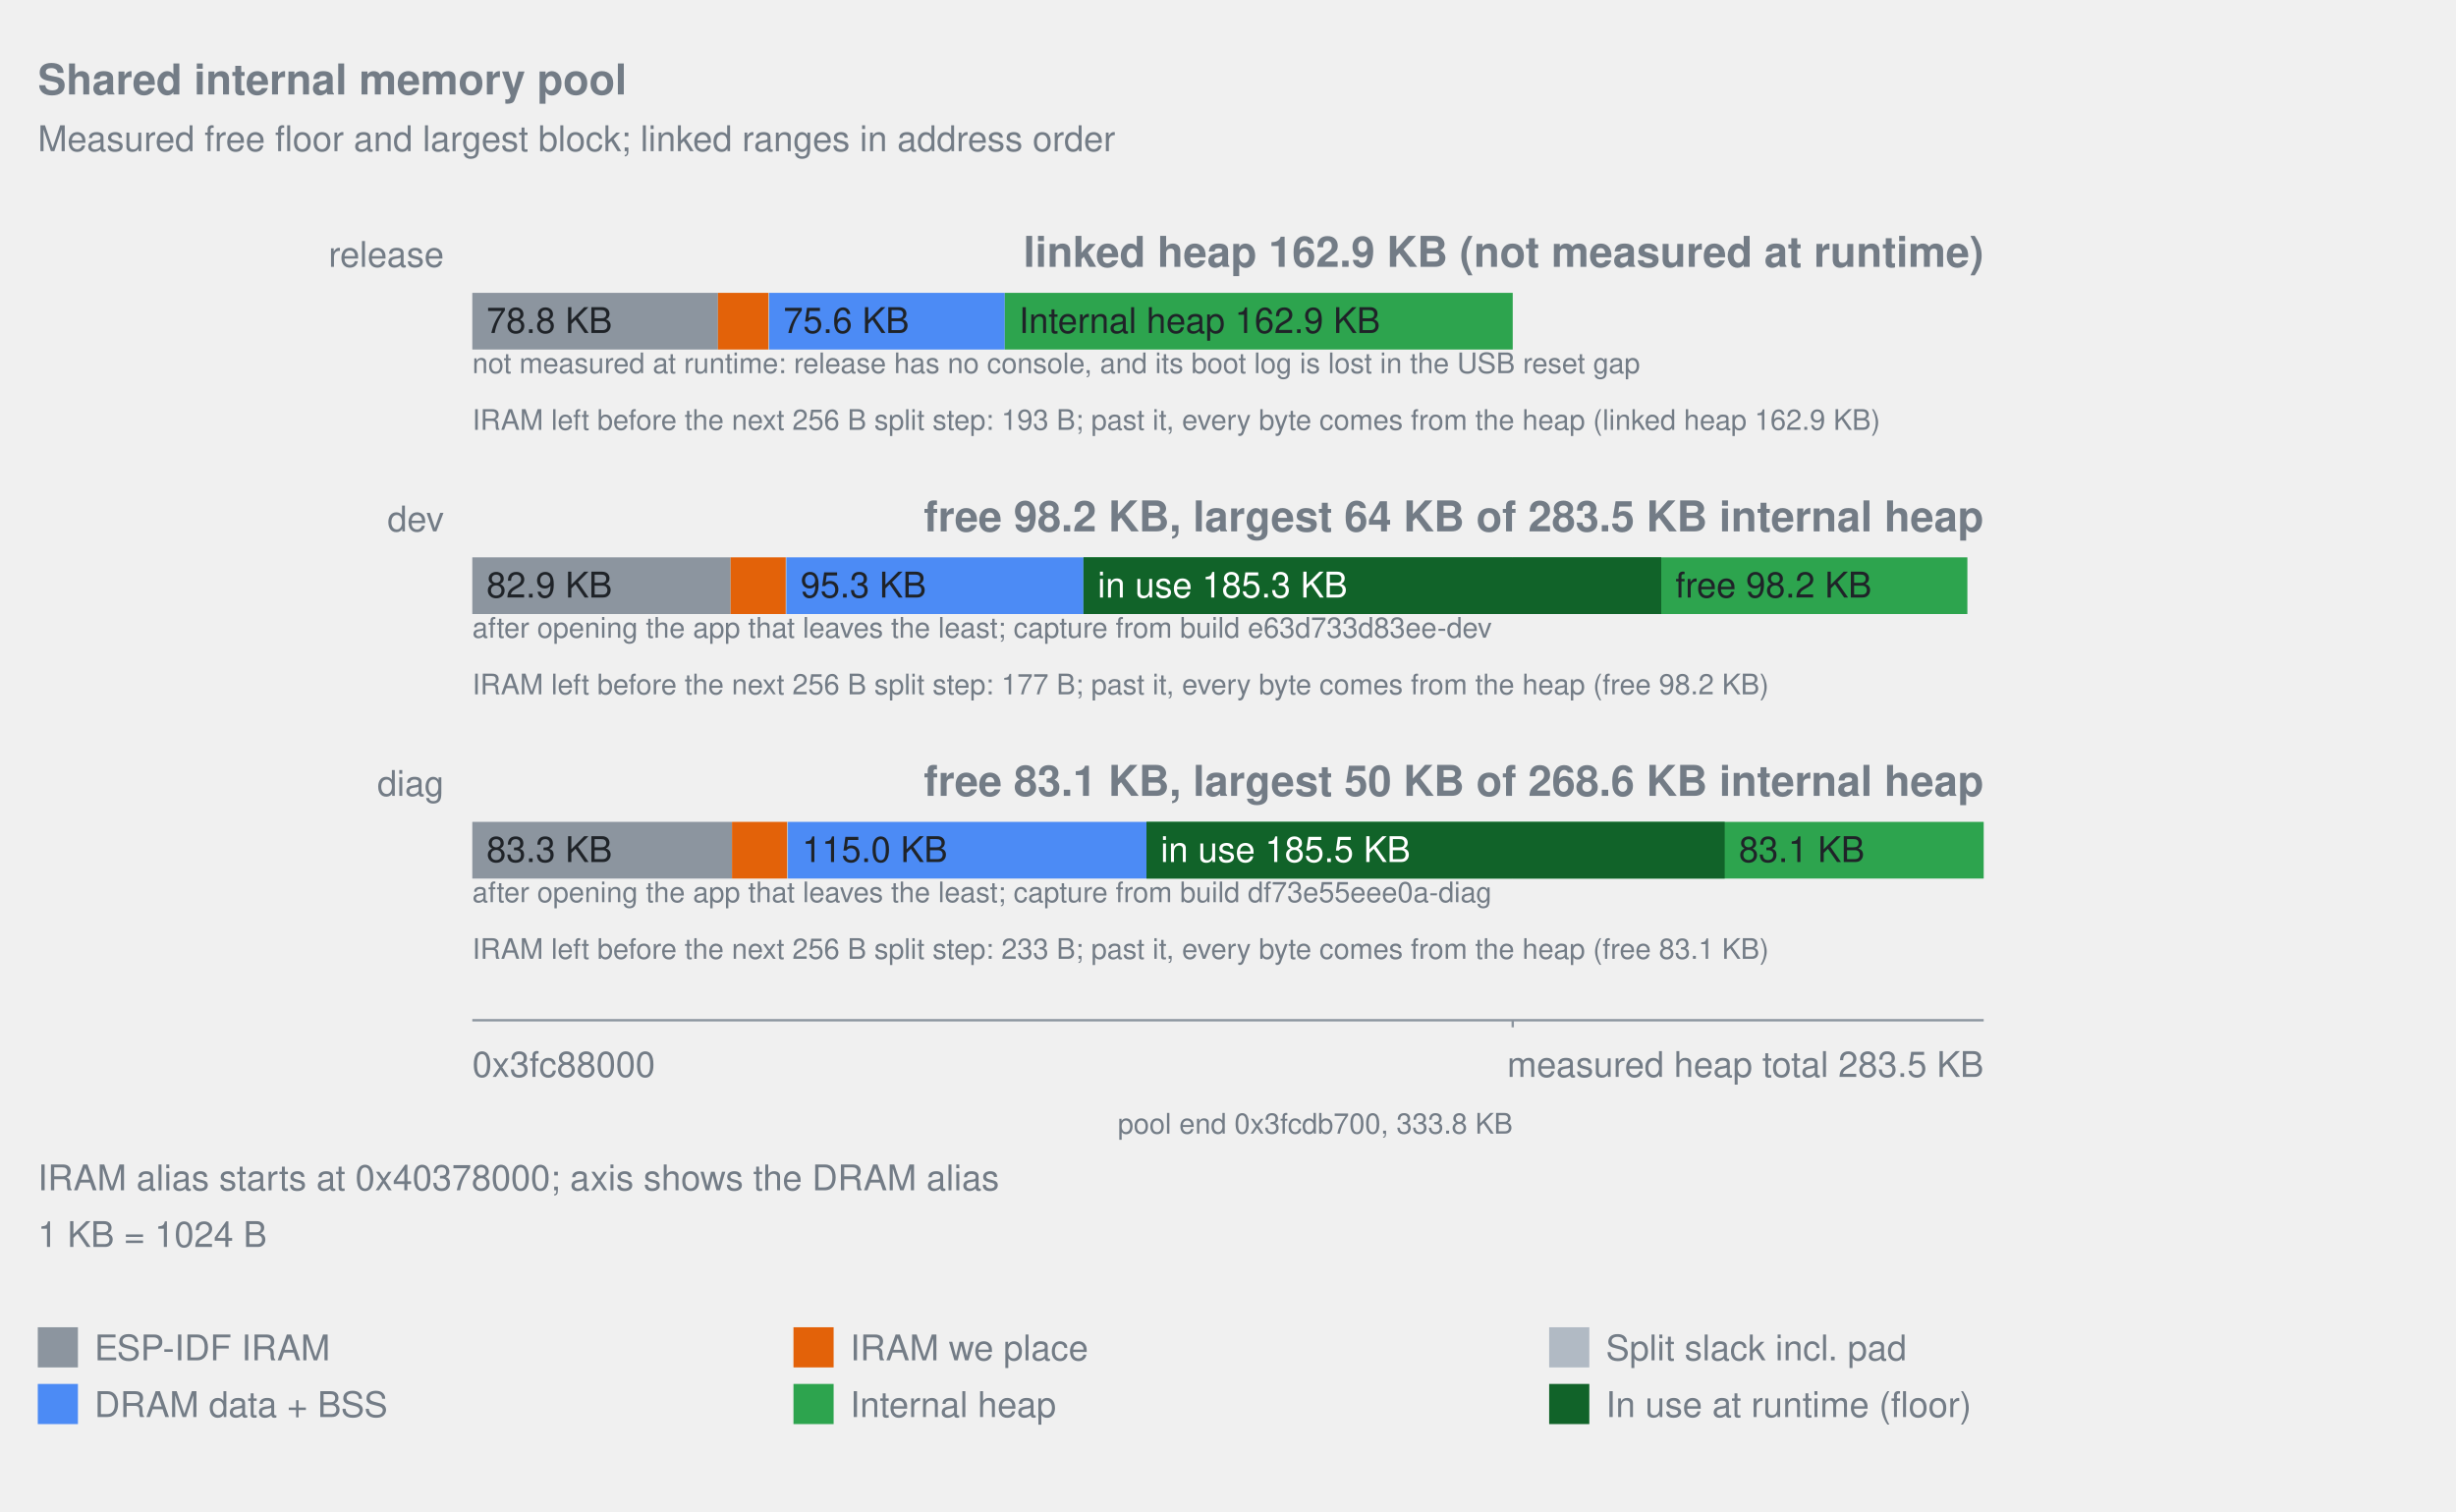
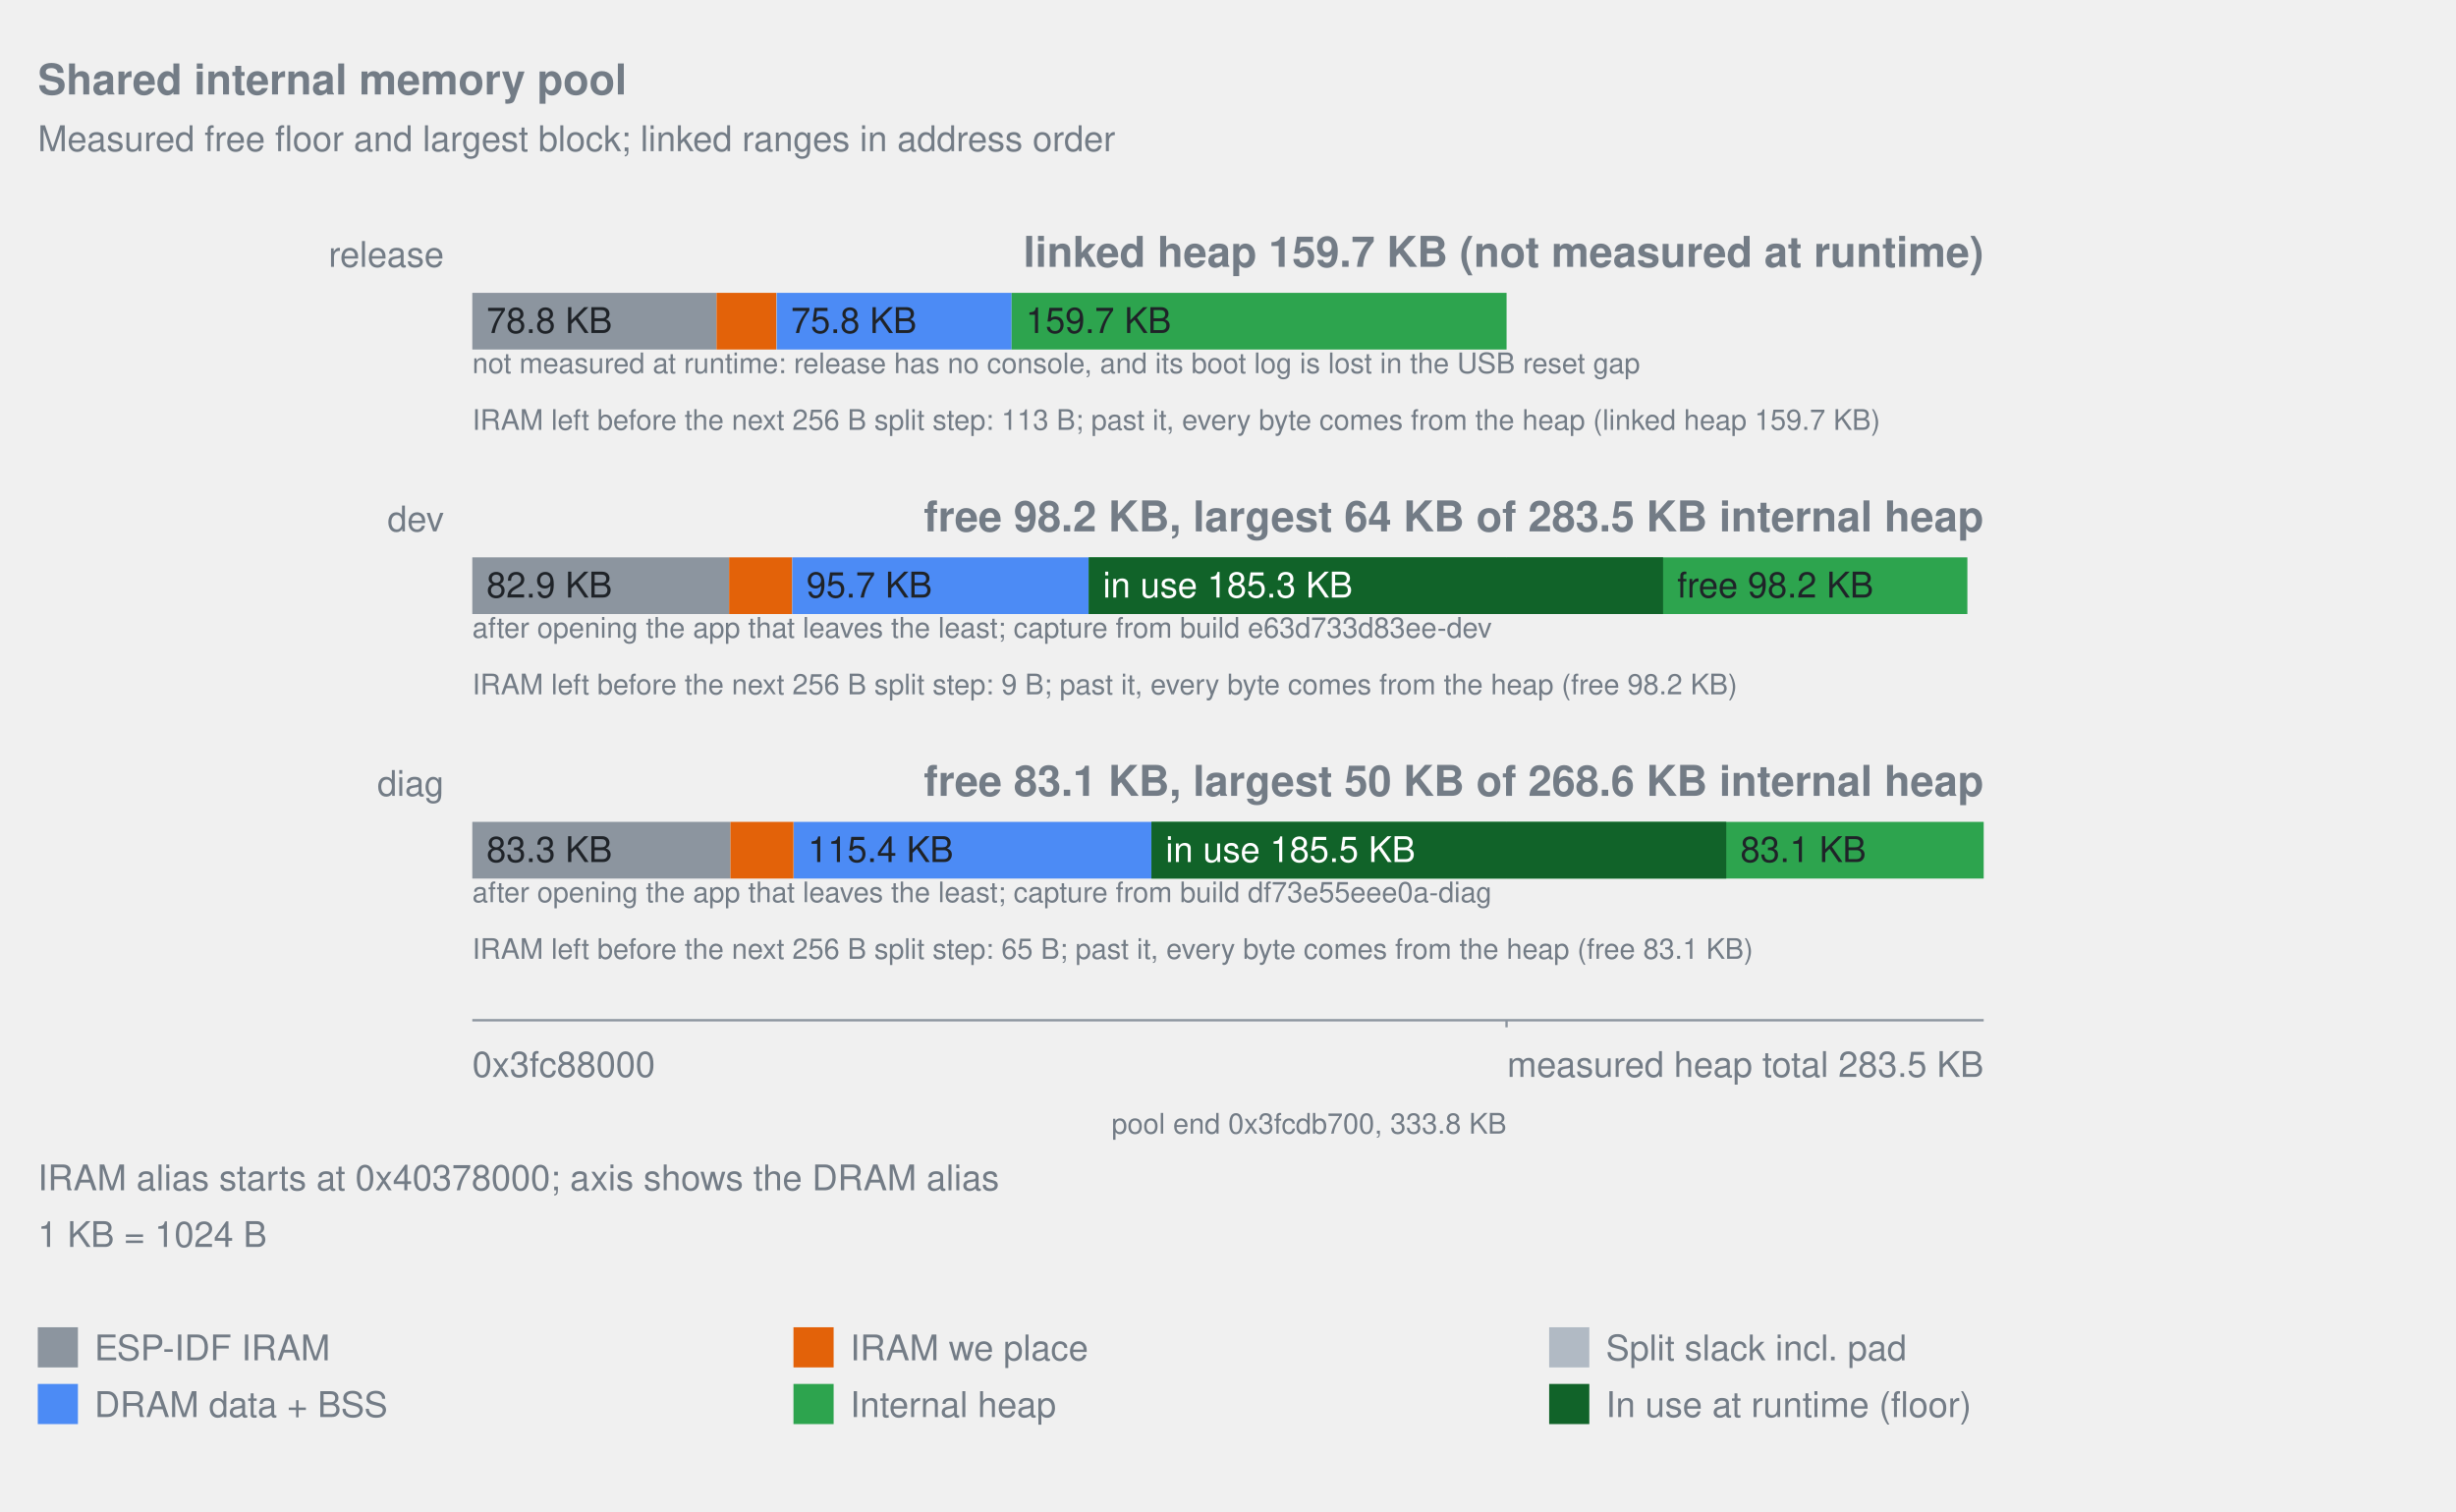
<svg xmlns="http://www.w3.org/2000/svg" width="1040" viewBox="0 0 1040 640" role="img">
  <style>text{fill:#737c86;font-family:-apple-system,Segoe UI,Helvetica,Arial,sans-serif;font-size:15px}.title{font-size:18px;font-weight:600}.note{font-size:12px}.inside{fill:#1f2328}.overlay-inside{fill:#ffffff}</style>
  <text x="16" y="40" text-anchor="start" class="title">Shared internal memory pool</text>
  <text x="16" y="64" text-anchor="start">Measured free floor and largest block; linked ranges in address order</text>
  <text x="188" y="113" text-anchor="end">release</text>
-   <text x="840" y="113" text-anchor="end" class="title">linked heap 162.9 KB (not measured at runtime)</text>
-   <rect x="200.00" y="124" width="104.02" height="24" fill="#8c959f" data-label="ESP-IDF IRAM" data-bytes="80695" />
+   <text x="840" y="113" text-anchor="end" class="title">linked heap 159.7 KB (not measured at runtime)</text>
+   <rect x="200.00" y="124" width="103.42" height="24" fill="#8c959f" data-label="ESP-IDF IRAM" data-bytes="80706" />
  <text x="206.00" y="141" text-anchor="start" class="inside">78.8 KB</text>
-   <rect x="304.02" y="124" width="21.44" height="24" fill="#e36209" data-label="IRAM we place" data-bytes="16632" />
-   <rect x="325.47" y="124" width="0.27" height="24" fill="#b1bac4" data-label="Split slack incl. pad" data-bytes="209" />
-   <rect x="325.73" y="124" width="99.75" height="24" fill="#4c8bf5" data-label="DRAM data + BSS" data-bytes="77376" />
-   <text x="331.73" y="141" text-anchor="start" class="inside">75.6 KB</text>
-   <rect x="425.48" y="124" width="215.09" height="24" fill="#2da44e" data-label="Internal heap" data-bytes="166848" />
-   <text x="431.48" y="141" text-anchor="start" class="inside">Internal heap 162.9 KB</text>
+   <rect x="303.42" y="124" width="25.34" height="24" fill="#e36209" data-label="IRAM we place" data-bytes="19773" />
+   <rect x="328.76" y="124" width="0.17" height="24" fill="#b1bac4" data-label="Split slack incl. pad" data-bytes="129" />
+   <rect x="328.93" y="124" width="99.44" height="24" fill="#4c8bf5" data-label="DRAM data + BSS" data-bytes="77600" />
+   <text x="334.93" y="141" text-anchor="start" class="inside">75.8 KB</text>
+   <rect x="428.37" y="124" width="209.59" height="24" fill="#2da44e" data-label="Internal heap" data-bytes="163552" />
+   <text x="434.37" y="141" text-anchor="start" class="inside">159.7 KB</text>
  <text x="200" y="158" text-anchor="start" class="note">not measured at runtime: release has no console, and its boot log is lost in the USB reset gap</text>
-   <text x="200" y="182" text-anchor="start" class="note">IRAM left before the next 256 B split step: 193 B; past it, every byte comes from the heap (linked heap 162.9 KB)</text>
+   <text x="200" y="182" text-anchor="start" class="note">IRAM left before the next 256 B split step: 113 B; past it, every byte comes from the heap (linked heap 159.7 KB)</text>
  <text x="188" y="225" text-anchor="end">dev</text>
  <text x="840" y="225" text-anchor="end" class="title">free 98.2 KB, largest 64 KB of 283.5 KB internal heap</text>
-   <rect x="200.00" y="236" width="109.38" height="24" fill="#8c959f" data-label="ESP-IDF IRAM" data-bytes="84848" />
+   <rect x="200.00" y="236" width="108.74" height="24" fill="#8c959f" data-label="ESP-IDF IRAM" data-bytes="84855" />
  <text x="206.00" y="253" text-anchor="start" class="inside">82.9 KB</text>
-   <rect x="309.38" y="236" width="23.37" height="24" fill="#e36209" data-label="IRAM we place" data-bytes="18127" />
-   <rect x="332.75" y="236" width="0.25" height="24" fill="#b1bac4" data-label="Split slack incl. pad" data-bytes="193" />
-   <rect x="332.99" y="236" width="125.82" height="24" fill="#4c8bf5" data-label="DRAM data + BSS" data-bytes="97600" />
-   <text x="338.99" y="253" text-anchor="start" class="inside">95.3 KB</text>
-   <rect x="458.81" y="236" width="181.75" height="24" fill="#2da44e" data-label="Internal heap" data-bytes="140992" />
-   <rect x="640.57" y="236" width="192.52" height="24" fill="#2da44e" data-label="Heap outside the linked pool" data-bytes="149347" />
-   <rect x="458.81" y="236" width="244.65" height="24" fill="#116329" data-label="In use at runtime (floor)" data-bytes="189784" />
-   <text x="464.81" y="253" text-anchor="start" class="overlay-inside">in use 185.3 KB</text>
-   <text x="709.46" y="253" text-anchor="start" class="inside">free 98.2 KB</text>
+   <rect x="308.74" y="236" width="26.72" height="24" fill="#e36209" data-label="IRAM we place" data-bytes="20848" />
+   <rect x="335.46" y="236" width="0.03" height="24" fill="#b1bac4" data-label="Split slack incl. pad" data-bytes="25" />
+   <rect x="335.49" y="236" width="125.54" height="24" fill="#4c8bf5" data-label="DRAM data + BSS" data-bytes="97968" />
+   <text x="341.49" y="253" text-anchor="start" class="inside">95.7 KB</text>
+   <rect x="461.03" y="236" width="176.92" height="24" fill="#2da44e" data-label="Internal heap" data-bytes="138064" />
+   <rect x="637.95" y="236" width="195.14" height="24" fill="#2da44e" data-label="Heap outside the linked pool" data-bytes="152275" />
+   <rect x="461.03" y="236" width="243.20" height="24" fill="#116329" data-label="In use at runtime (floor)" data-bytes="189784" />
+   <text x="467.03" y="253" text-anchor="start" class="overlay-inside">in use 185.3 KB</text>
+   <text x="710.23" y="253" text-anchor="start" class="inside">free 98.2 KB</text>
  <text x="200" y="270" text-anchor="start" class="note">after opening the app that leaves the least; capture from build e63d733d83ee-dev</text>
-   <text x="200" y="294" text-anchor="start" class="note">IRAM left before the next 256 B split step: 177 B; past it, every byte comes from the heap (free 98.2 KB)</text>
+   <text x="200" y="294" text-anchor="start" class="note">IRAM left before the next 256 B split step: 9 B; past it, every byte comes from the heap (free 98.2 KB)</text>
  <text x="188" y="337" text-anchor="end">diag</text>
  <text x="840" y="337" text-anchor="end" class="title">free 83.1 KB, largest 50 KB of 268.6 KB internal heap</text>
-   <rect x="200.00" y="348" width="109.97" height="24" fill="#8c959f" data-label="ESP-IDF IRAM" data-bytes="85304" />
+   <rect x="200.00" y="348" width="109.32" height="24" fill="#8c959f" data-label="ESP-IDF IRAM" data-bytes="85311" />
  <text x="206.00" y="365" text-anchor="start" class="inside">83.3 KB</text>
-   <rect x="309.97" y="348" width="23.37" height="24" fill="#e36209" data-label="IRAM we place" data-bytes="18127" />
-   <rect x="333.33" y="348" width="0.32" height="24" fill="#b1bac4" data-label="Split slack incl. pad" data-bytes="249" />
-   <rect x="333.65" y="348" width="151.83" height="24" fill="#4c8bf5" data-label="DRAM data + BSS" data-bytes="117776" />
-   <text x="339.65" y="365" text-anchor="start" class="inside">115.0 KB</text>
-   <rect x="485.48" y="348" width="155.08" height="24" fill="#2da44e" data-label="Internal heap" data-bytes="120304" />
-   <rect x="640.57" y="348" width="199.43" height="24" fill="#2da44e" data-label="Heap outside the linked pool" data-bytes="154707" />
-   <rect x="485.48" y="348" width="244.85" height="24" fill="#116329" data-label="In use at runtime (floor)" data-bytes="189940" />
-   <text x="491.48" y="365" text-anchor="start" class="overlay-inside">in use 185.5 KB</text>
-   <text x="736.33" y="365" text-anchor="start" class="inside">83.1 KB</text>
+   <rect x="309.32" y="348" width="26.72" height="24" fill="#e36209" data-label="IRAM we place" data-bytes="20848" />
+   <rect x="336.04" y="348" width="0.10" height="24" fill="#b1bac4" data-label="Split slack incl. pad" data-bytes="81" />
+   <rect x="336.14" y="348" width="151.44" height="24" fill="#4c8bf5" data-label="DRAM data + BSS" data-bytes="118176" />
+   <text x="342.14" y="365" text-anchor="start" class="inside">115.4 KB</text>
+   <rect x="487.58" y="348" width="150.37" height="24" fill="#2da44e" data-label="Internal heap" data-bytes="117344" />
+   <rect x="637.95" y="348" width="202.05" height="24" fill="#2da44e" data-label="Heap outside the linked pool" data-bytes="157667" />
+   <rect x="487.58" y="348" width="243.40" height="24" fill="#116329" data-label="In use at runtime (floor)" data-bytes="189940" />
+   <text x="493.58" y="365" text-anchor="start" class="overlay-inside">in use 185.5 KB</text>
+   <text x="736.98" y="365" text-anchor="start" class="inside">83.1 KB</text>
  <text x="200" y="382" text-anchor="start" class="note">after opening the app that leaves the least; capture from build df73e55eee0a-diag</text>
-   <text x="200" y="406" text-anchor="start" class="note">IRAM left before the next 256 B split step: 233 B; past it, every byte comes from the heap (free 83.1 KB)</text>
+   <text x="200" y="406" text-anchor="start" class="note">IRAM left before the next 256 B split step: 65 B; past it, every byte comes from the heap (free 83.1 KB)</text>
  <line x1="200" y1="432" x2="840" y2="432" stroke="#8c959f" />
-   <line x1="640.57" y1="432" x2="640.57" y2="435" stroke="#8c959f" />
-   <text x="640.57" y="480" text-anchor="end" class="note">pool end 0x3fcdb700, 333.8 KB</text>
+   <line x1="637.95" y1="432" x2="637.95" y2="435" stroke="#8c959f" />
+   <text x="637.95" y="480" text-anchor="end" class="note">pool end 0x3fcdb700, 333.8 KB</text>
  <text x="200" y="456" text-anchor="start">0x3fc88000</text>
  <text x="840" y="456" text-anchor="end">measured heap total 283.5 KB</text>
  <text x="16" y="504" text-anchor="start">IRAM alias starts at 0x40378000; axis shows the DRAM alias</text>
  <text x="16" y="528" text-anchor="start">1 KB = 1024 B</text>
  <rect x="16" y="562" width="17" height="17" fill="#8c959f" />
  <text x="40" y="576" text-anchor="start">ESP-IDF IRAM</text>
  <rect x="336" y="562" width="17" height="17" fill="#e36209" />
  <text x="360" y="576" text-anchor="start">IRAM we place</text>
  <rect x="656" y="562" width="17" height="17" fill="#b1bac4" />
  <text x="680" y="576" text-anchor="start">Split slack incl. pad</text>
  <rect x="16" y="586" width="17" height="17" fill="#4c8bf5" />
  <text x="40" y="600" text-anchor="start">DRAM data + BSS</text>
  <rect x="336" y="586" width="17" height="17" fill="#2da44e" />
  <text x="360" y="600" text-anchor="start">Internal heap</text>
  <rect x="656" y="586" width="17" height="17" fill="#116329" />
  <text x="680" y="600" text-anchor="start">In use at runtime (floor)</text>
</svg>
